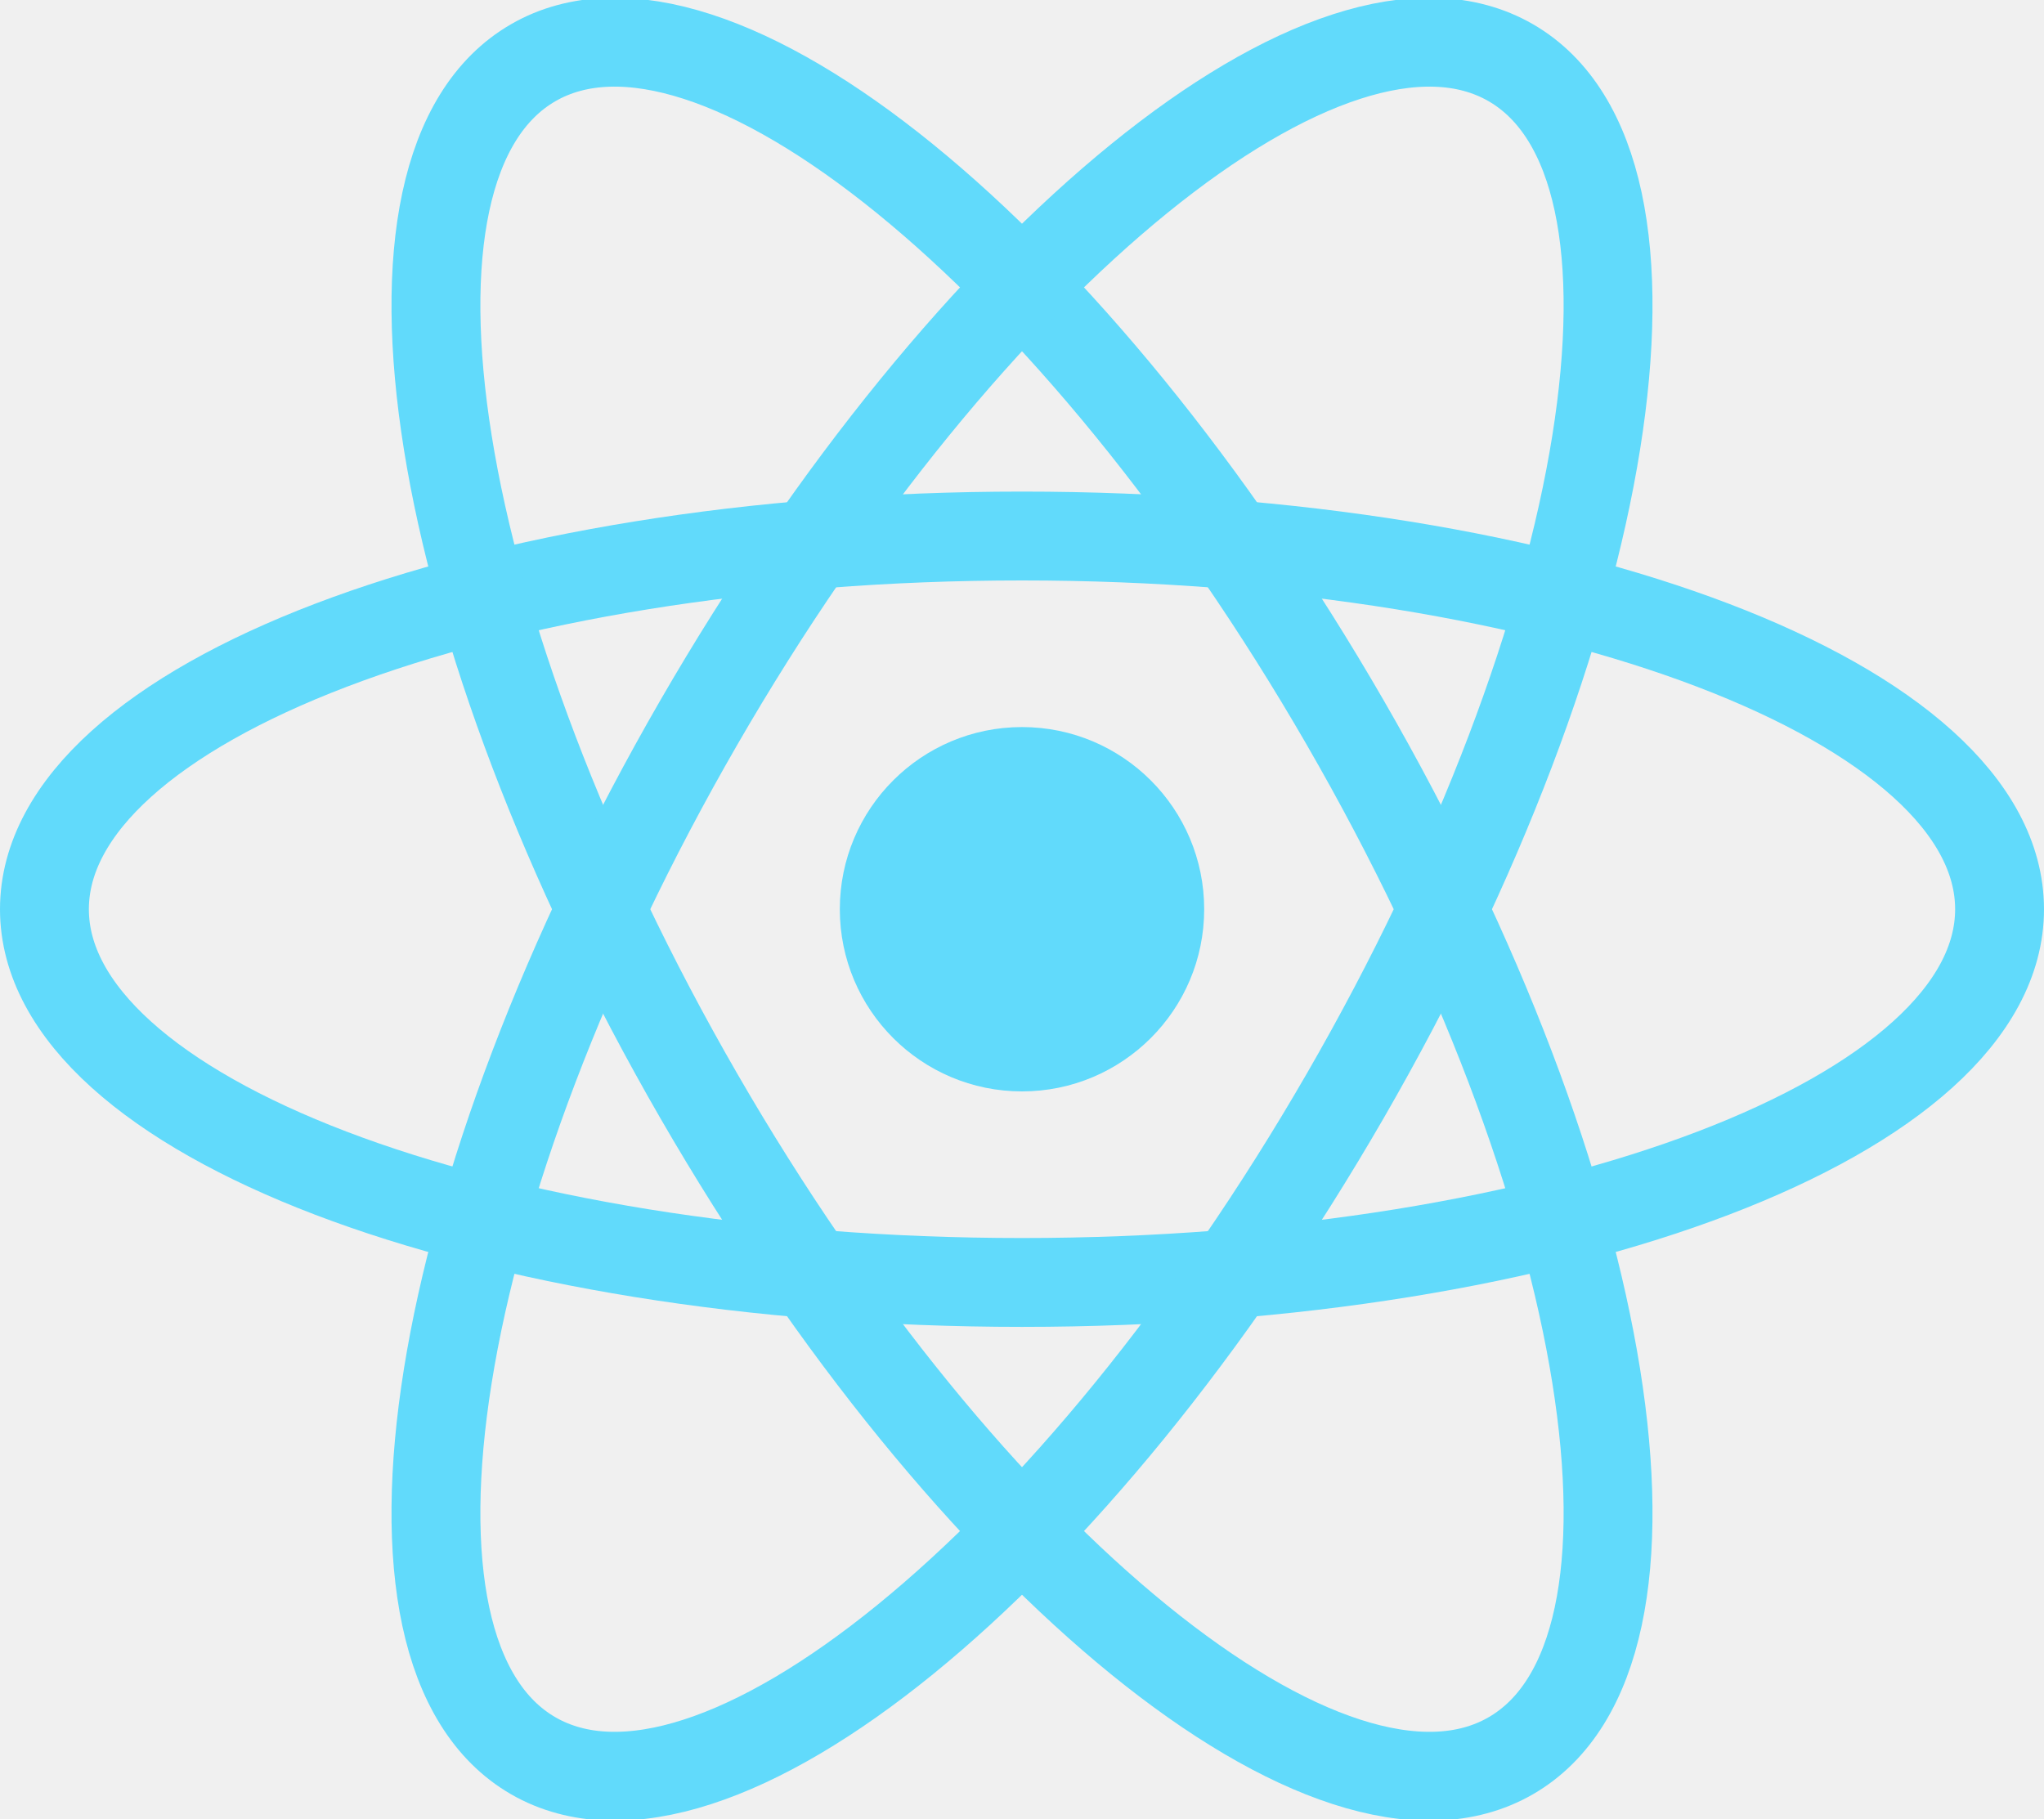
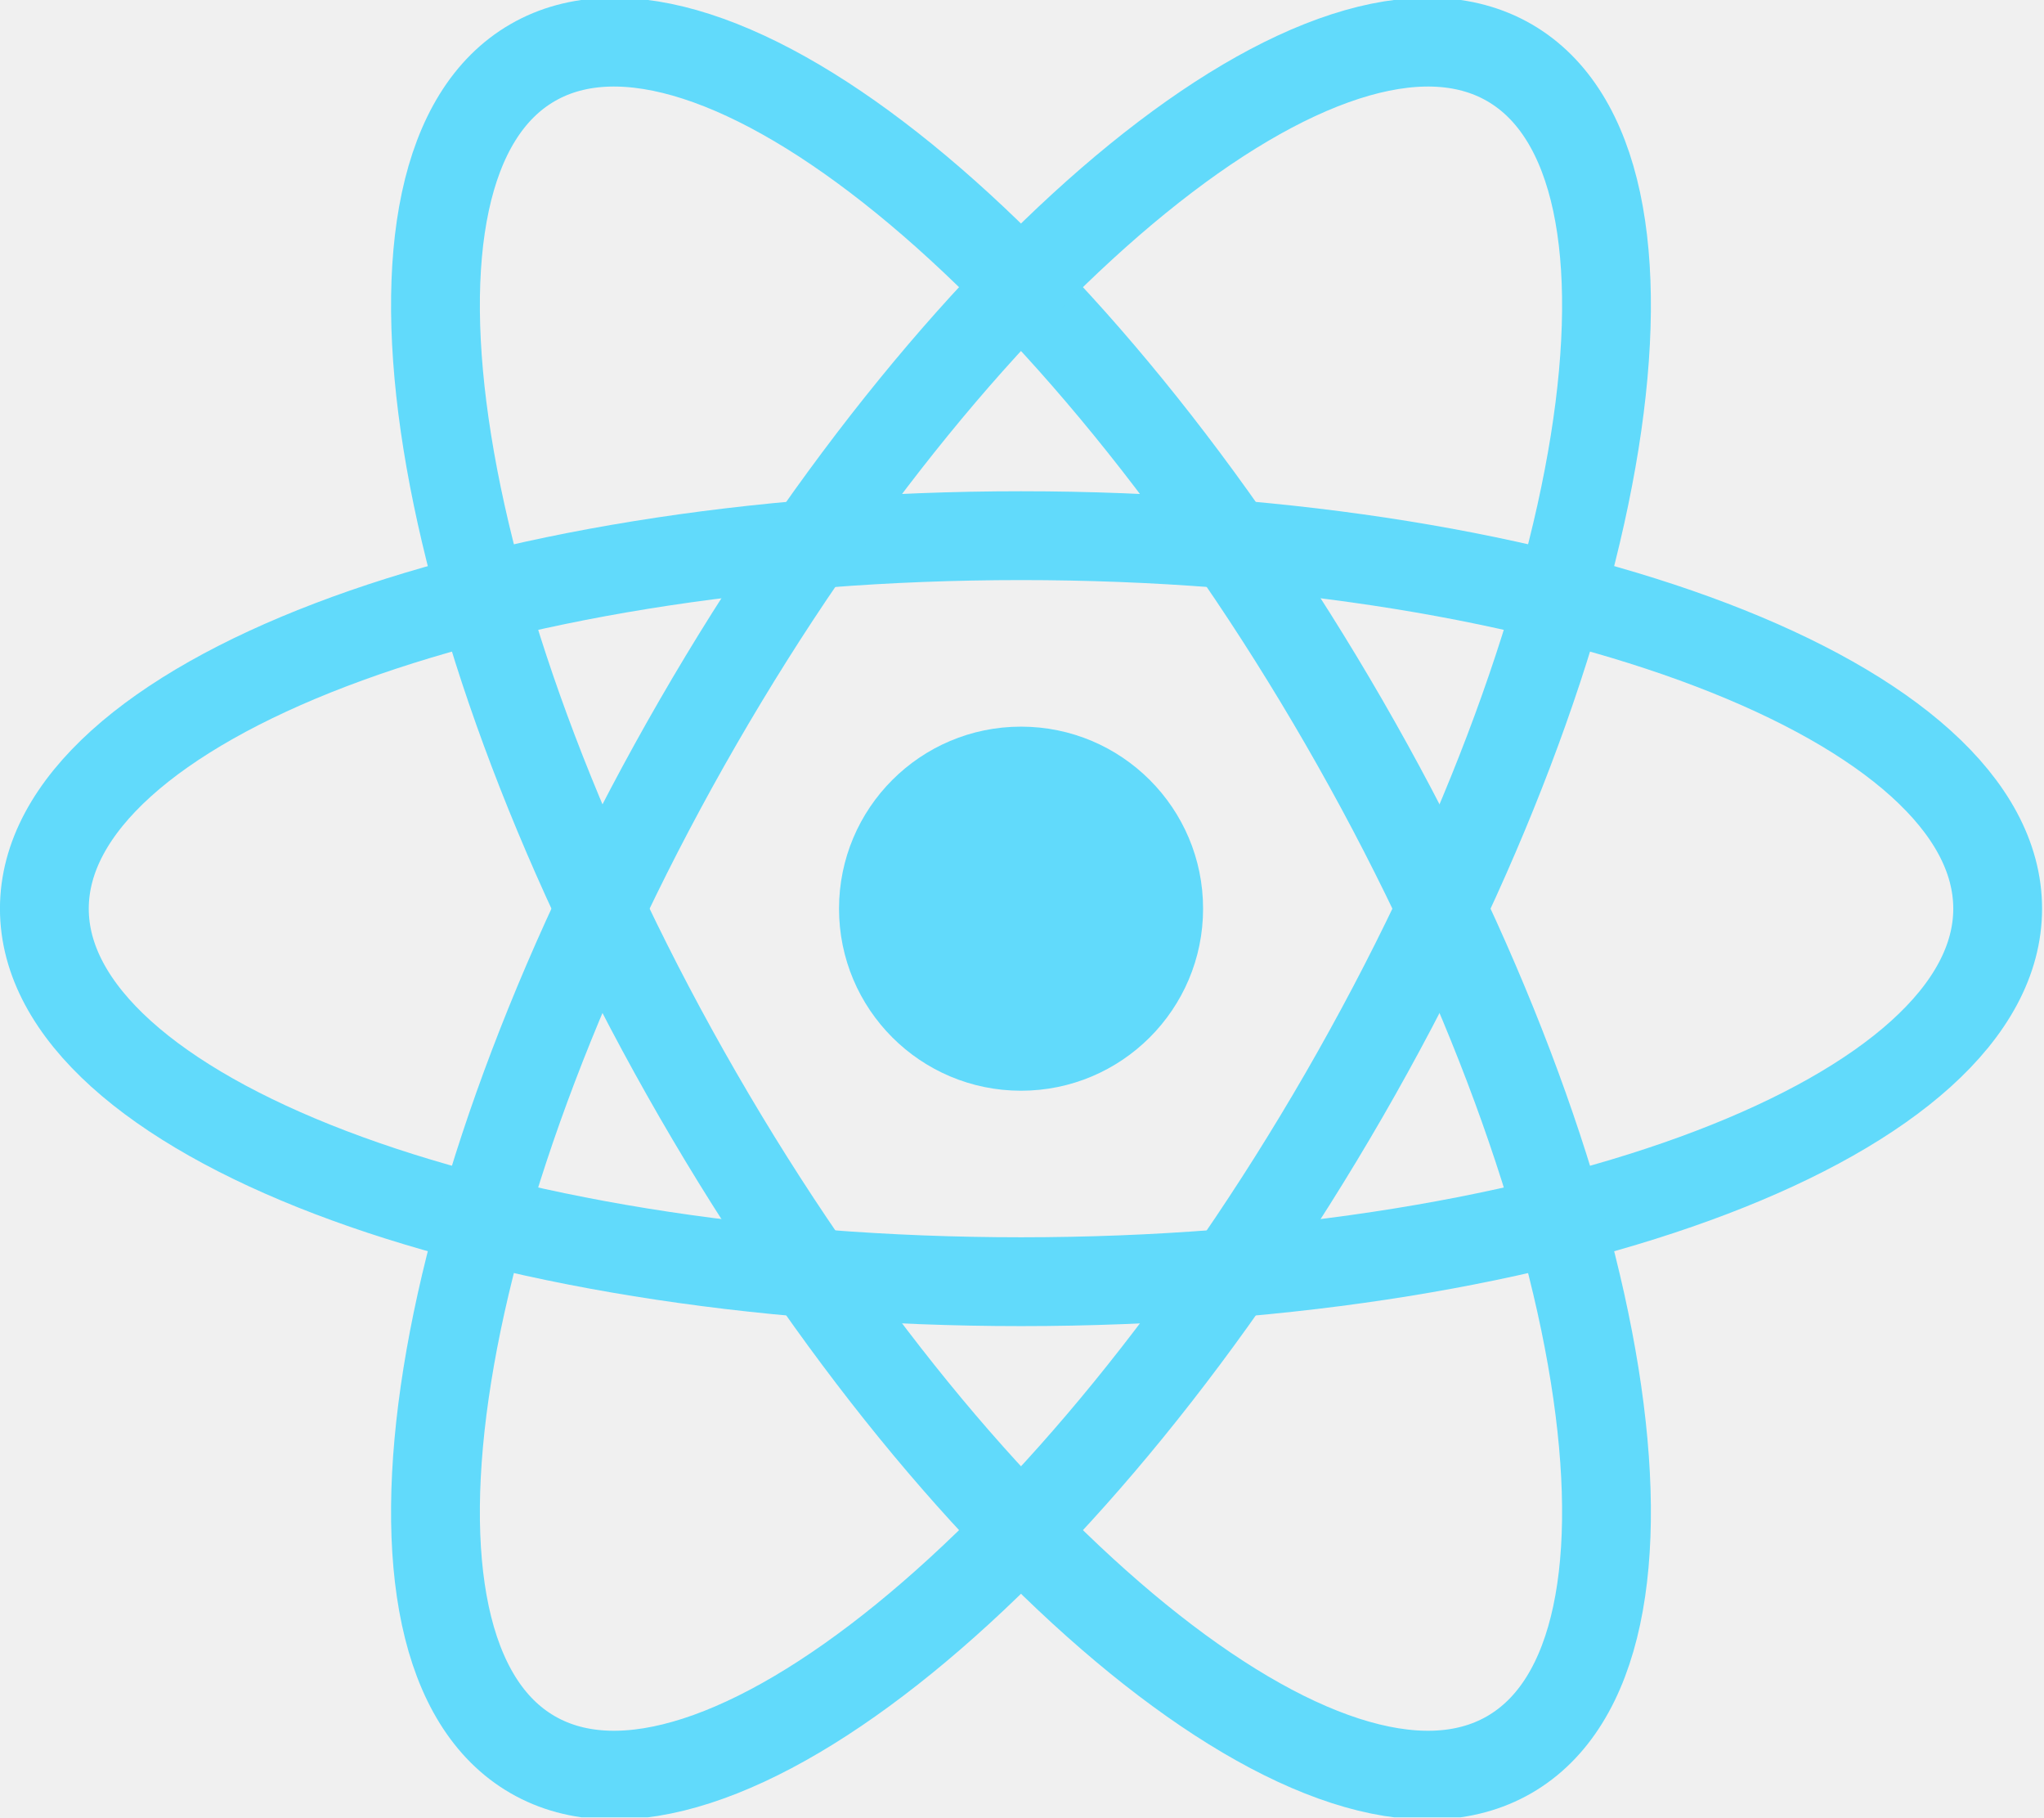
- <svg xmlns="http://www.w3.org/2000/svg" viewBox="-11.5 -10.232 23 20.463">
-   <circle cx="0" cy="0" r="2.05" fill="#61dafb" />
-   <g stroke="#61dafb" stroke-width="1" fill="none">
-     <ellipse rx="11" ry="4.2" />
-     <ellipse rx="11" ry="4.2" transform="rotate(60)" />
-     <ellipse rx="11" ry="4.2" transform="rotate(120)" />
+ <svg xmlns="http://www.w3.org/2000/svg" width="27" height="24" viewBox="0 0 27 24" fill="none">
+   <g clip-path="url(#clip0_538_1634)">
+     <path d="M13.487 14.404C14.815 14.404 15.892 13.328 15.892 12C15.892 10.672 14.815 9.596 13.487 9.596C12.159 9.596 11.083 10.672 11.083 12C11.083 13.328 12.159 14.404 13.487 14.404Z" fill="#61DAFB" />
+     <path d="M13.487 16.926C20.612 16.926 26.388 14.72 26.388 12C26.388 9.28 20.612 7.074 13.487 7.074C6.362 7.074 0.586 9.28 0.586 12C0.586 14.72 6.362 16.926 13.487 16.926Z" stroke="#61DAFB" stroke-width="1.173" />
+     <path d="M9.221 14.463C12.784 20.633 17.581 24.533 19.937 23.172C22.293 21.812 21.315 15.707 17.753 9.537C14.19 3.366 9.392 -0.533 7.036 0.827C4.68 2.187 5.658 8.292 9.221 14.463Z" stroke="#61DAFB" stroke-width="1.173" />
+     <path d="M9.221 9.537C5.658 15.707 4.68 21.812 7.036 23.172C9.392 24.533 14.19 20.633 17.753 14.463C21.315 8.292 22.293 2.187 19.937 0.827C17.581 -0.533 12.783 3.366 9.221 9.537Z" stroke="#61DAFB" stroke-width="1.173" />
  </g>
+   <defs>
+     <clipPath id="clip0_538_1634">
+       <rect width="26.975" height="24" fill="white" />
+     </clipPath>
+   </defs>
</svg>
